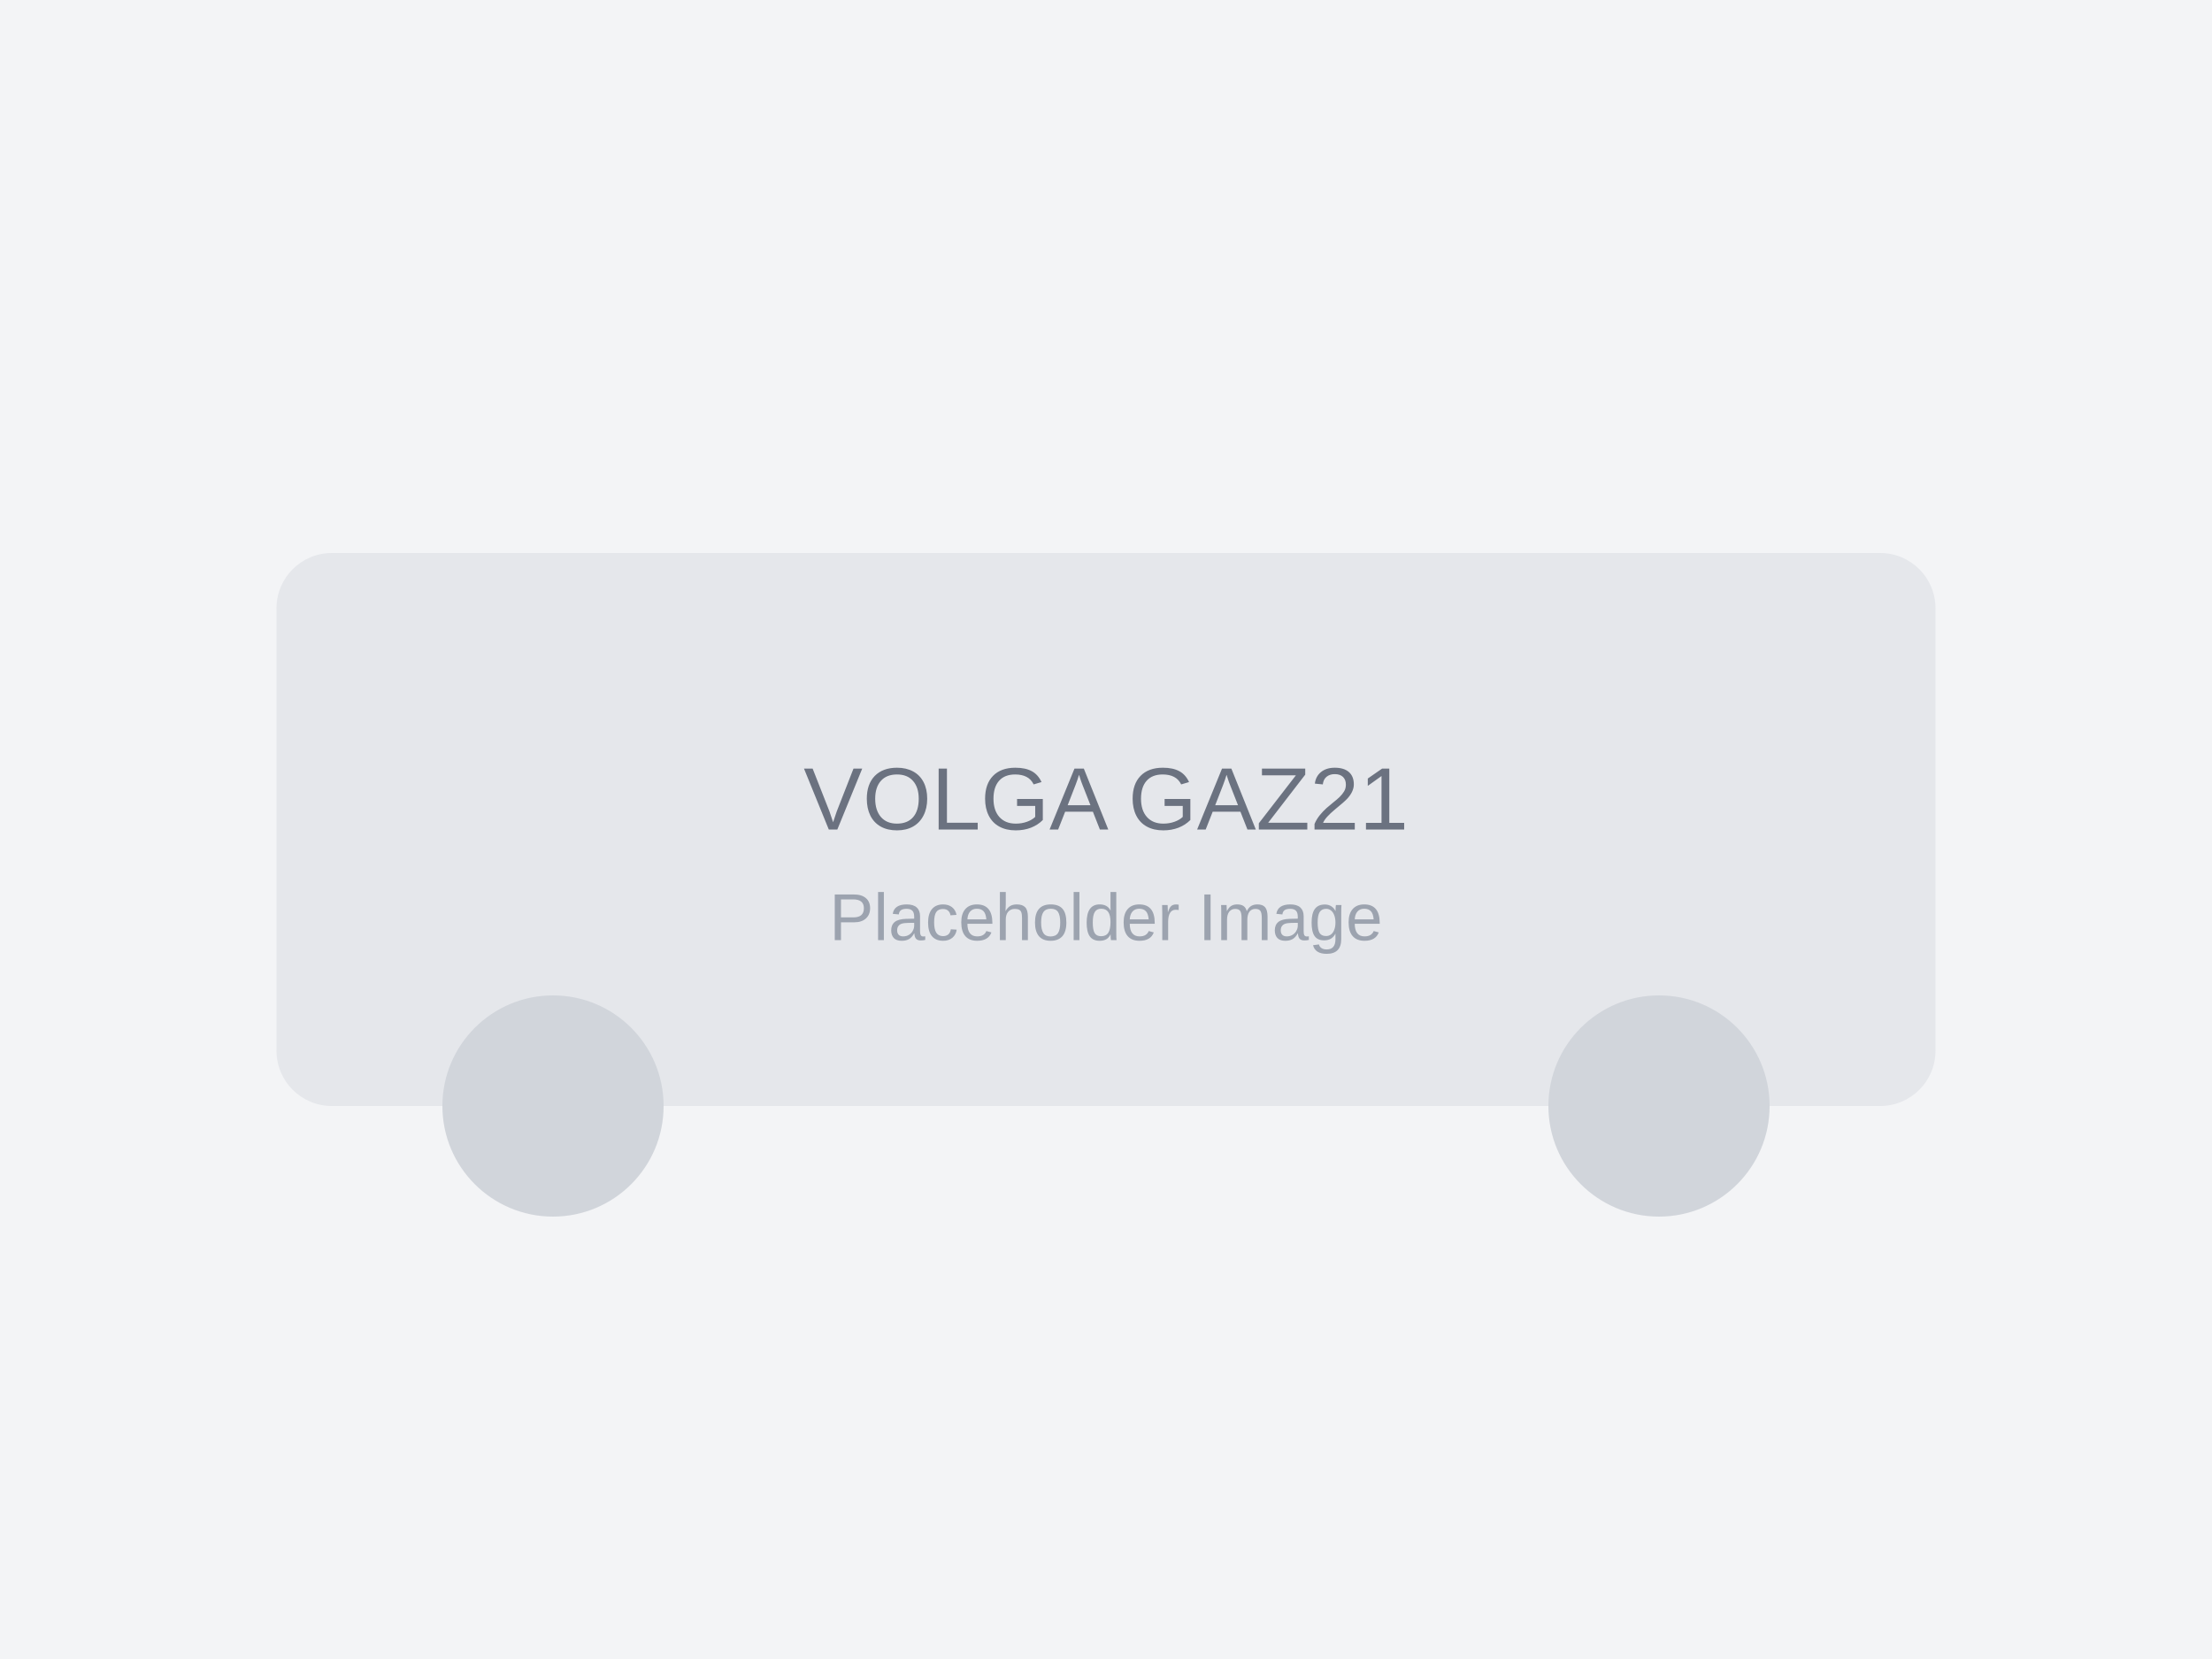
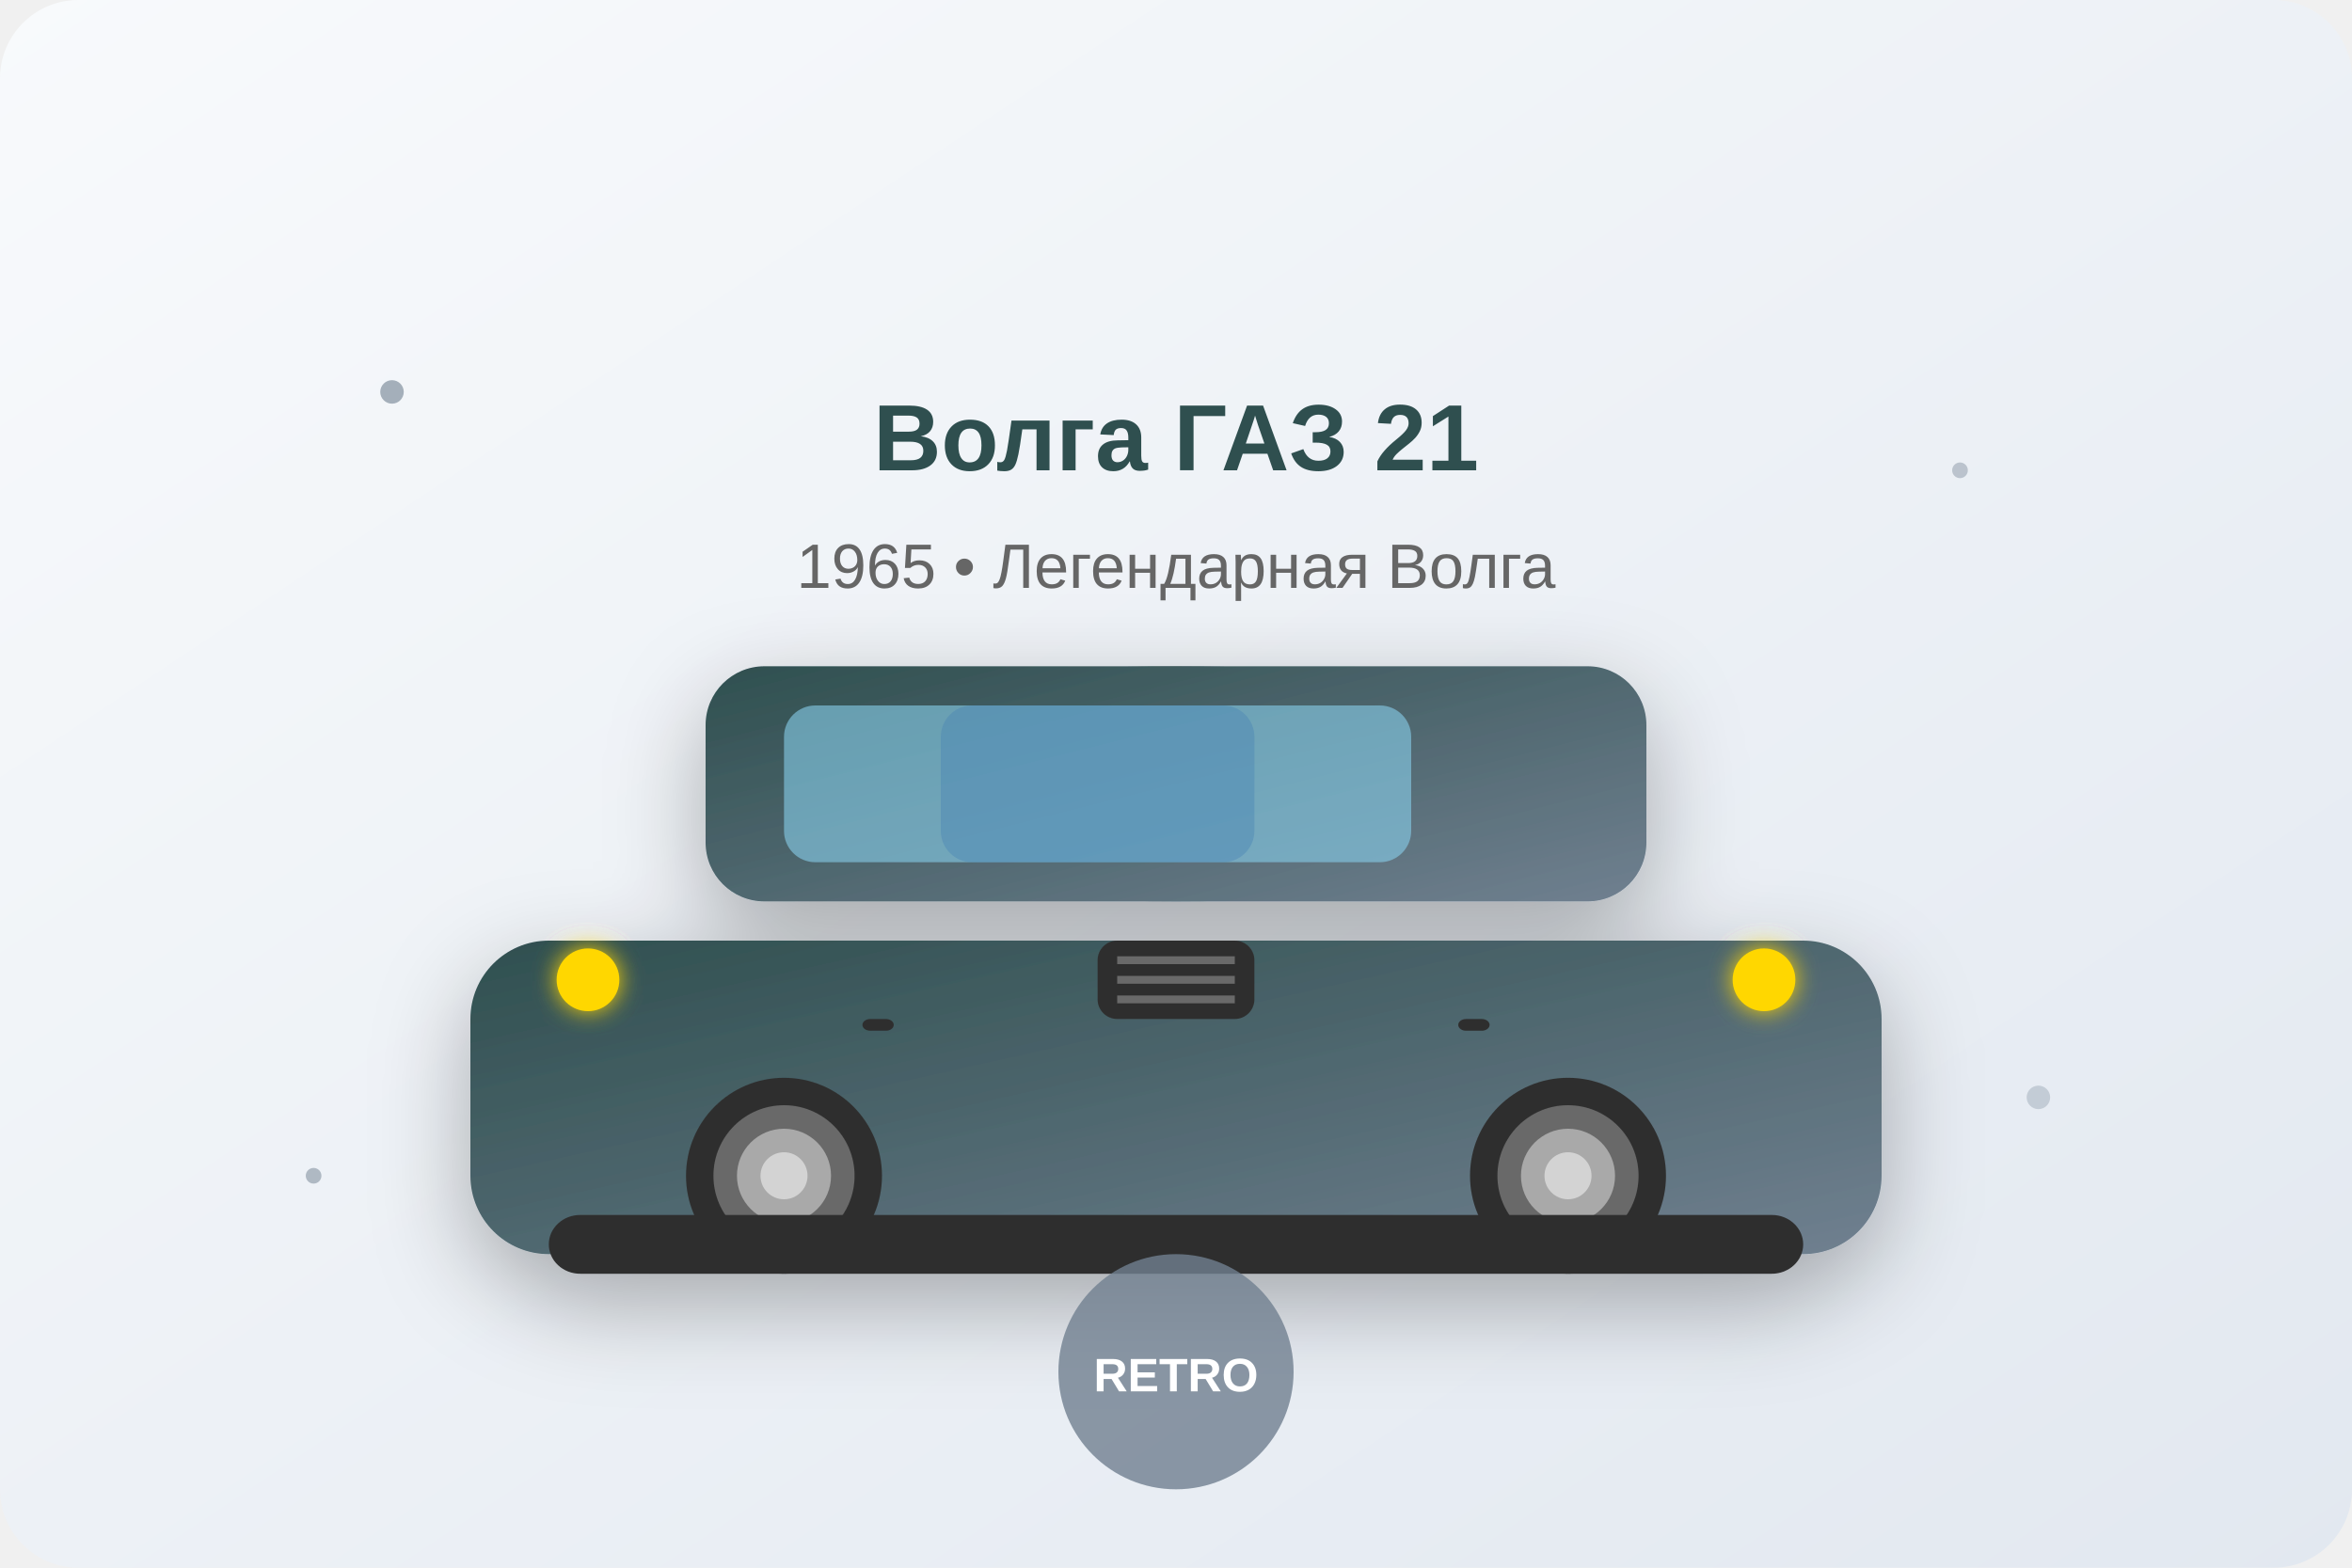
- <svg xmlns="http://www.w3.org/2000/svg" width="400" height="300">
-   <rect width="400" height="300" fill="#f3f4f6" />
-   <rect x="50" y="100" width="300" height="100" fill="#e5e7eb" rx="10" />
-   <circle cx="100" cy="200" r="20" fill="#d1d5db" />
-   <circle cx="300" cy="200" r="20" fill="#d1d5db" />
-   <text x="200" y="150" text-anchor="middle" font-family="Arial, sans-serif" font-size="16" fill="#6b7280">
-     VOLGA GAZ21
+ <svg xmlns="http://www.w3.org/2000/svg" width="600" height="400">
+   <defs>
+     <linearGradient id="bg-volga-gaz21" x1="0%" y1="0%" x2="100%" y2="100%">
+       <stop offset="0%" style="stop-color:#f8fafc;stop-opacity:1" />
+       <stop offset="100%" style="stop-color:#e2e8f0;stop-opacity:1" />
+     </linearGradient>
+     <linearGradient id="car-volga-gaz21" x1="0%" y1="0%" x2="100%" y2="100%">
+       <stop offset="0%" style="stop-color:#2F4F4F;stop-opacity:1" />
+       <stop offset="100%" style="stop-color:#708090;stop-opacity:1" />
+     </linearGradient>
+     <filter id="shadow-volga-gaz21" x="-50%" y="-50%" width="200%" height="200%">
+       <feDropShadow dx="0" dy="8" stdDeviation="12" flood-color="#000000" flood-opacity="0.3" />
+     </filter>
+     <filter id="glow-volga-gaz21" x="-50%" y="-50%" width="200%" height="200%">
+       <feGaussianBlur stdDeviation="3" result="coloredBlur" />
+       <feMerge>
+         <feMergeNode in="coloredBlur" />
+         <feMergeNode in="SourceGraphic" />
+       </feMerge>
+     </filter>
+   </defs>
+   <rect width="600" height="400" fill="url(#bg-volga-gaz21)" rx="20" />
+   <g filter="url(#shadow-volga-gaz21)">
+     <ellipse cx="300" cy="280" rx="180" ry="40" fill="url(#car-volga-gaz21)" opacity="0.9" />
+     <rect x="120" y="240" width="360" height="80" fill="url(#car-volga-gaz21)" rx="20" />
+     <ellipse cx="300" cy="200" rx="120" ry="30" fill="url(#car-volga-gaz21)" opacity="0.8" />
+     <rect x="180" y="170" width="240" height="60" fill="url(#car-volga-gaz21)" rx="15" />
+     <rect x="200" y="180" width="160" height="40" fill="#87CEEB" opacity="0.6" rx="8" />
+     <rect x="240" y="180" width="80" height="40" fill="#4682B4" opacity="0.4" rx="8" />
+     <circle cx="200" cy="300" r="25" fill="#2F2F2F" />
+     <circle cx="200" cy="300" r="18" fill="#696969" />
+     <circle cx="200" cy="300" r="12" fill="#A9A9A9" />
+     <circle cx="200" cy="300" r="6" fill="#D3D3D3" />
+     <circle cx="400" cy="300" r="25" fill="#2F2F2F" />
+     <circle cx="400" cy="300" r="18" fill="#696969" />
+     <circle cx="400" cy="300" r="12" fill="#A9A9A9" />
+     <circle cx="400" cy="300" r="6" fill="#D3D3D3" />
+     <circle cx="150" cy="250" r="8" fill="#FFD700" filter="url(#glow-volga-gaz21)" />
+     <circle cx="450" cy="250" r="8" fill="#FFD700" filter="url(#glow-volga-gaz21)" />
+     <rect x="280" y="240" width="40" height="20" fill="#2F2F2F" rx="5" />
+     <line x1="285" y1="245" x2="315" y2="245" stroke="#696969" stroke-width="2" />
+     <line x1="285" y1="250" x2="315" y2="250" stroke="#696969" stroke-width="2" />
+     <line x1="285" y1="255" x2="315" y2="255" stroke="#696969" stroke-width="2" />
+     <rect x="140" y="310" width="320" height="15" fill="#2F2F2F" rx="8" />
+     <rect x="220" y="260" width="8" height="3" fill="#2F2F2F" rx="2" />
+     <rect x="372" y="260" width="8" height="3" fill="#2F2F2F" rx="2" />
+   </g>
+   <circle cx="100" cy="100" r="3" fill="#708090" opacity="0.6" />
+   <circle cx="500" cy="120" r="2" fill="#708090" opacity="0.4" />
+   <circle cx="80" cy="300" r="2" fill="#708090" opacity="0.5" />
+   <circle cx="520" cy="280" r="3" fill="#708090" opacity="0.3" />
+   <text x="300" y="120" text-anchor="middle" font-family="Arial, sans-serif" font-size="24" font-weight="bold" fill="#2F4F4F">
+     Волга ГАЗ 21
  </text>
-   <text x="200" y="170" text-anchor="middle" font-family="Arial, sans-serif" font-size="12" fill="#9ca3af">
-     Placeholder Image
+   <text x="300" y="150" text-anchor="middle" font-family="Arial, sans-serif" font-size="16" fill="#666">
+     1965 • Легендарная Волга
+   </text>
+   <circle cx="300" cy="350" r="30" fill="#708090" opacity="0.8" />
+   <text x="300" y="355" text-anchor="middle" font-family="Arial, sans-serif" font-size="12" font-weight="bold" fill="white">
+     RETRO
  </text>
</svg>
